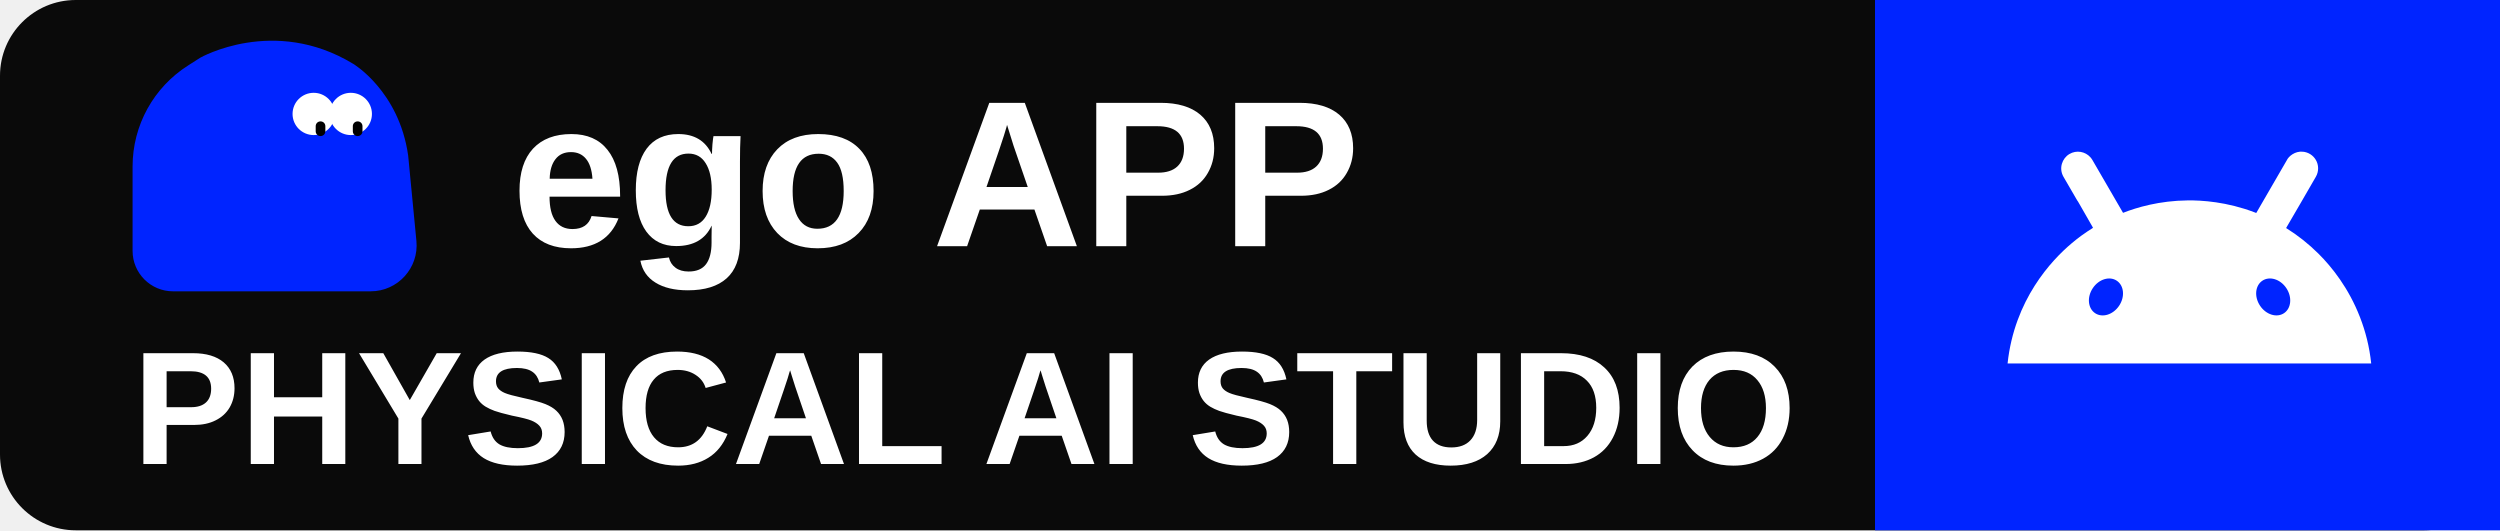
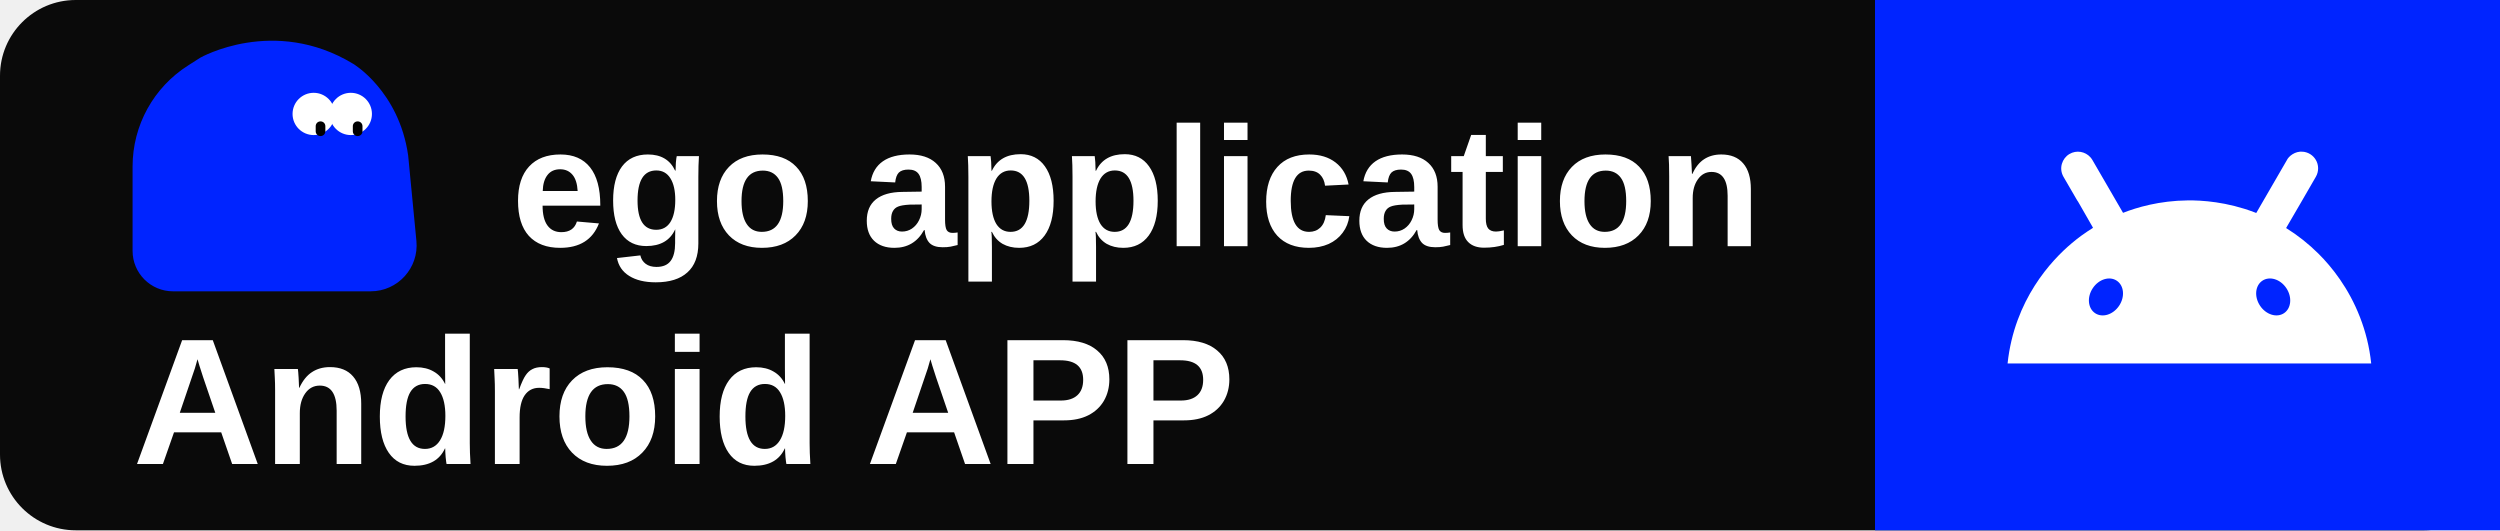
<svg xmlns="http://www.w3.org/2000/svg" width="264" height="56" viewBox="0 0 264 56">
  <rect width="264" height="56" rx="8" fill="#0a0a0a" />
  <rect x="198" width="66" height="56" fill="#0024FF" />
  <g transform="translate(212 8) scale(1.6)" fill="#fff">
    <path d="M18.439 5.559c-.675 1.166-1.352 2.332-2.027 3.498-.037-.015-.074-.029-.111-.043-1.825-.696-3.484-.8-4.42-.787-1.855.018-3.354.464-4.26.82-.084-.149-1.753-3.021-2.022-3.486a1.145 1.145 0 0 0-.141-.191c-.331-.364-.905-.486-1.379-.203-.475.282-.714.936-.389 1.502 1.947 3.37-.097-.216 1.947 3.359.017.031-.495.264-1.393 1.018C2.899 12.176.452 14.772 0 18.99h24c-.119-1.111-.369-2.099-.746-3.068-.744-1.912-1.843-3.293-2.74-4.184a12.105 12.105 0 0 0-2.131-1.688c.659-1.122 1.312-2.256 1.965-3.385.208-.361.189-.796-.008-1.119a1.1 1.1 0 0 0-.852-.533c-.522-.054-.939.313-1.049.545zm-.039 8.461c.394.593.324 1.331-.156 1.65-.48.32-1.188.099-1.582-.494-.394-.593-.324-1.331.156-1.65.473-.315 1.181-.109 1.582.494zM7.207 13.527c.48.32.551 1.058.156 1.65-.394.593-1.104.814-1.584.494-.48-.32-.55-1.058-.156-1.65.401-.602 1.109-.811 1.584-.494z" />
  </g>
-   <g aria-label="ego APP" transform="translate(0 -6)">
+   <g aria-label="ego application" transform="translate(0 -6)">
    <svg x="14" y="1" width="34" height="35.774" viewBox="0 0 320 336.7">
      <path fill="#0024ff" d="M219.1,110.4c-78.7-47.7-151.8-6-151.8-6l-11.9,7.6C20.9,133.8,0,171.7,0,212.5v83.9c0,22.2,18,40.2,40.2,40.2h196.4c27,0,48.1-23.3,45.5-50.1l-8.2-84.9c-9.1-64.3-54.9-91.3-54.9-91.3Z" />
      <circle fill="#fff" cx="180" cy="160.3" r="21" />
      <path d="M186.8,167.7h0c2.7,0,4.8,2.1,4.8,4.8v5c0,2.7-2.1,4.8-4.8,4.8h0c-2.7,0-4.8-2.1-4.8-4.8v-5c0-2.7,2.1-4.8,4.8-4.8Z" />
      <circle fill="#fff" cx="216.9" cy="160.3" r="21" />
      <path d="M223.7,167.7h0c2.7,0,4.8,2.1,4.8,4.8v5c0,2.7-2.1,4.8-4.8,4.8h0c-2.7,0-4.8-2.1-4.8-4.8v-5c0-2.7,2.1-4.8,4.8-4.8Z" />
    </svg>
-     <text x="54" y="32" font-family="Arial,sans-serif" font-size="22" font-weight="700" fill="#fff">ego APP</text>
+     <text x="54" y="32" font-family="Arial,sans-serif" font-size="18" font-weight="700" fill="#fff">ego application</text>
  </g>
-   <text x="14" y="49" font-family="Arial,sans-serif" font-size="17" font-weight="700" fill="#fff">PHYSICAL AI STUDIO</text>
+   <text x="14" y="49" font-family="Arial,sans-serif" font-size="19" font-weight="700" fill="#fff">Android APP</text>
</svg>
